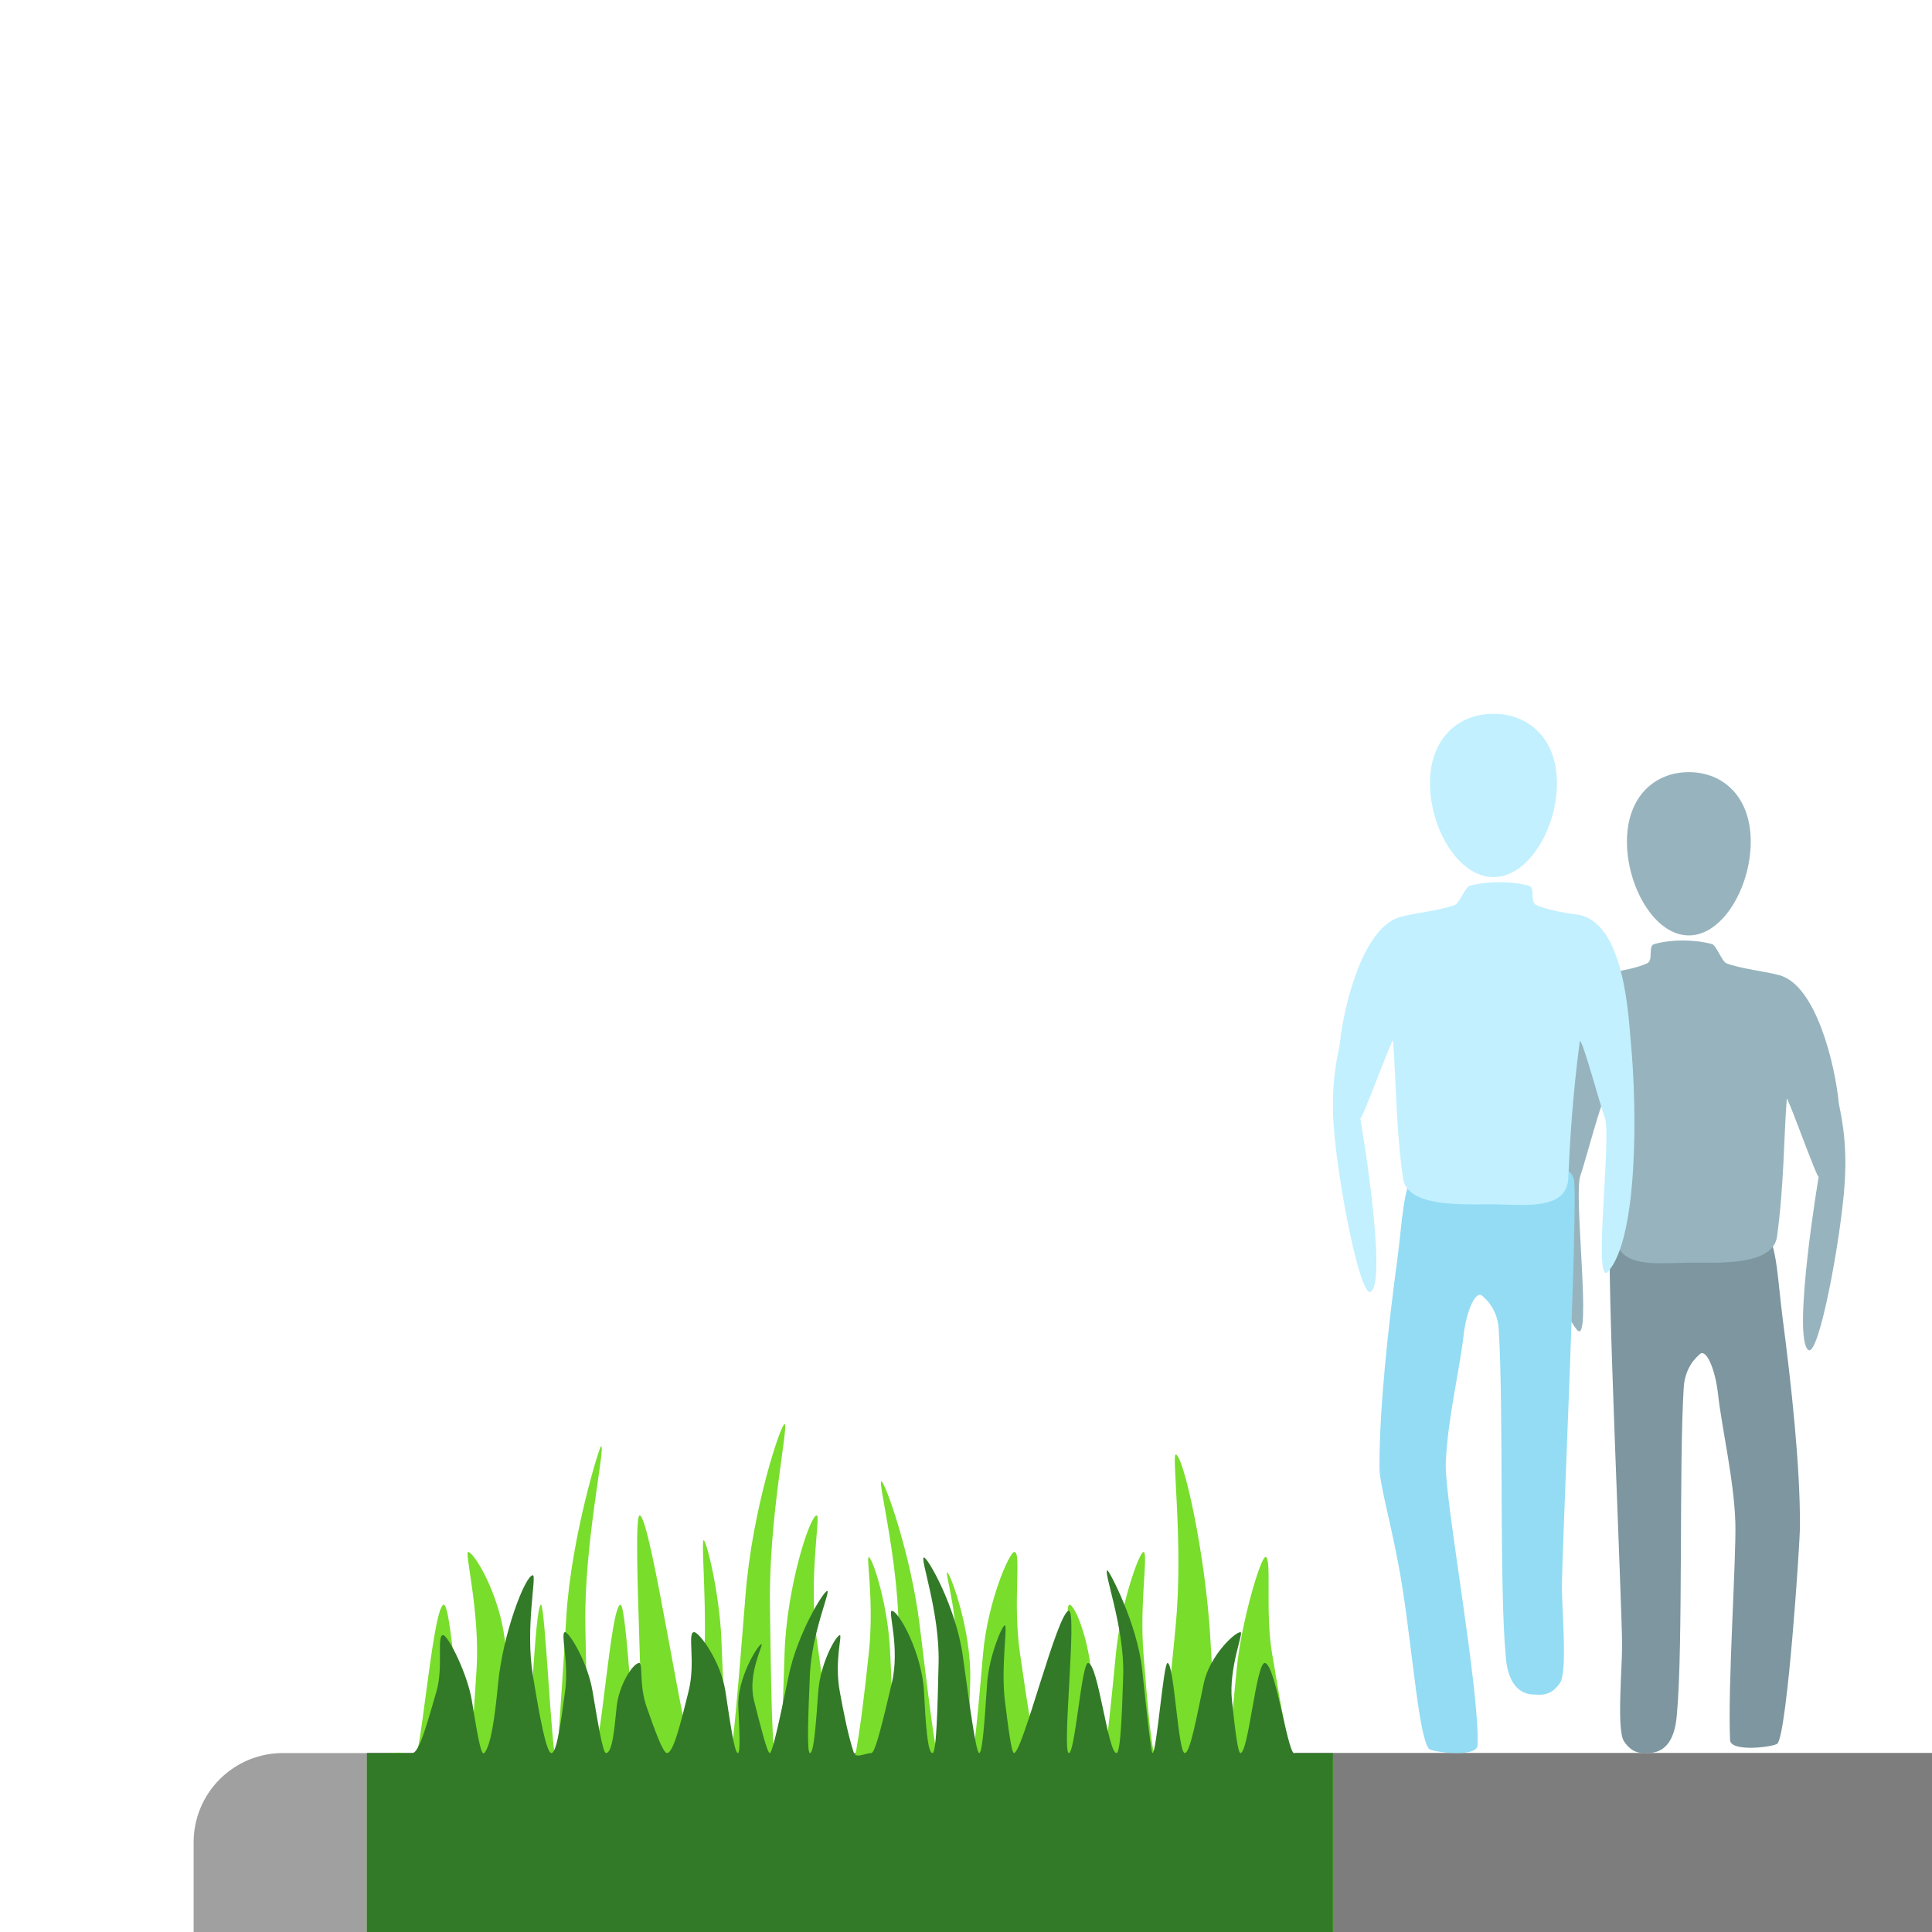
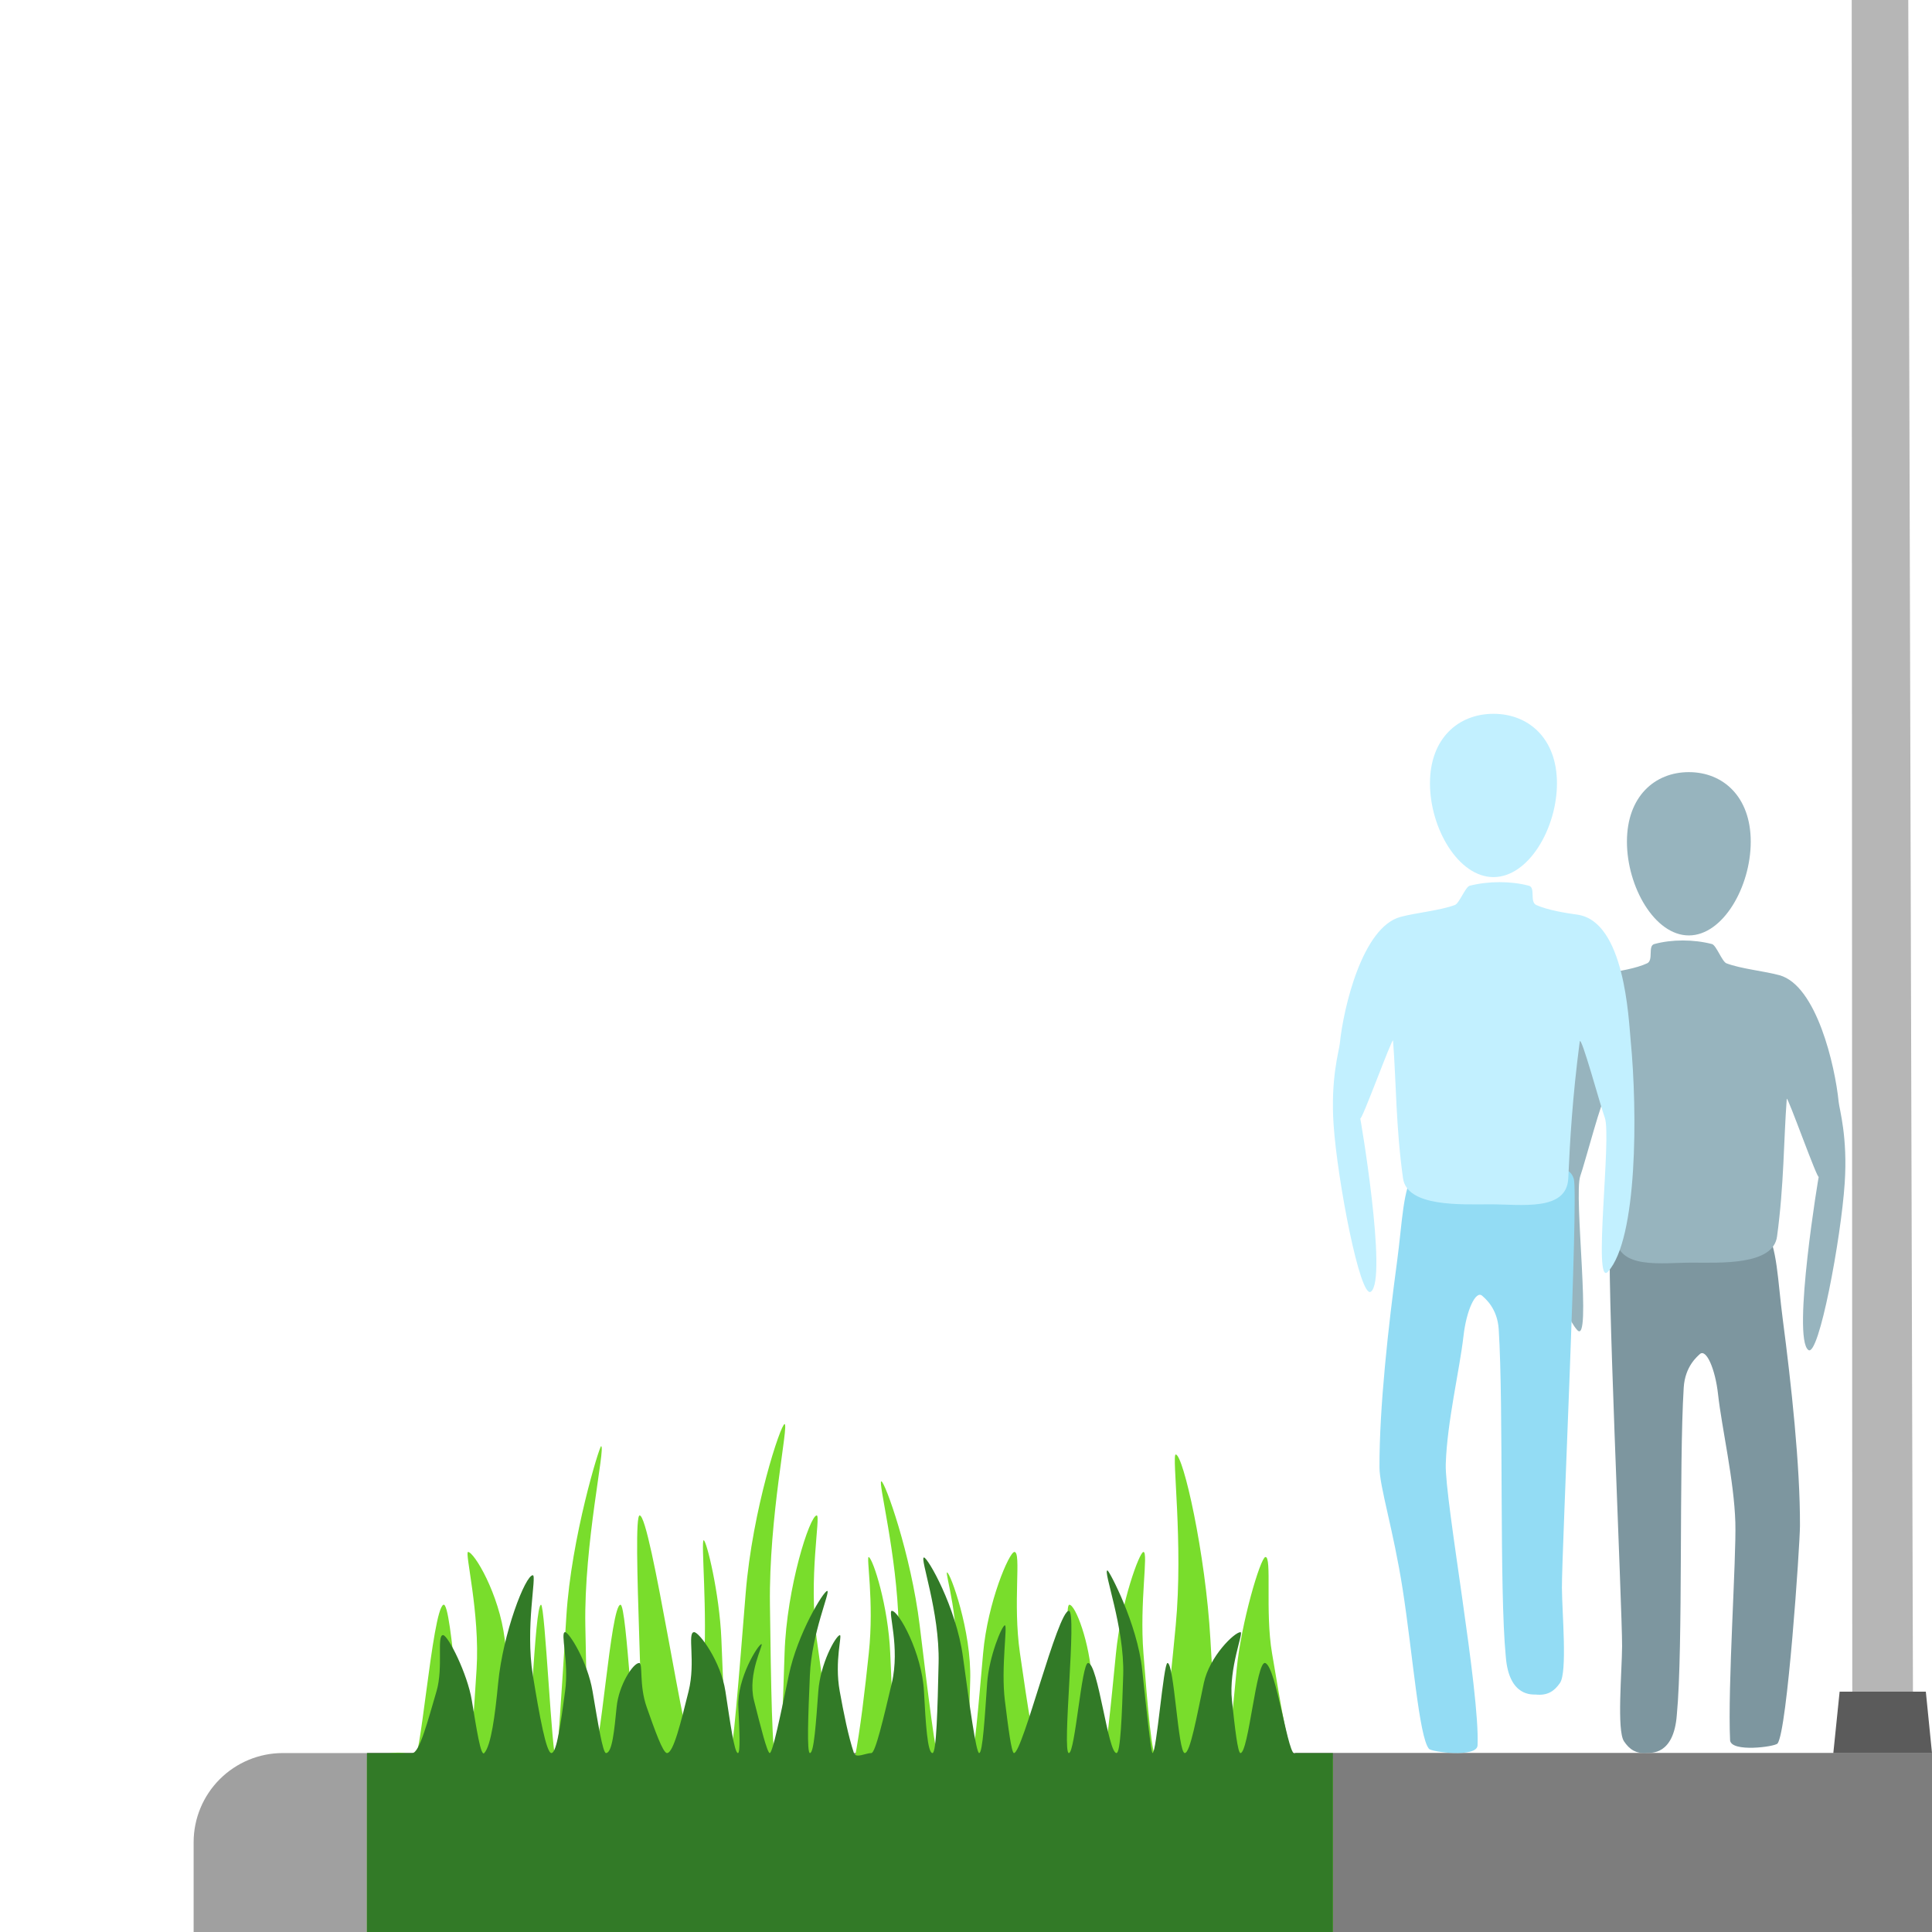
<svg xmlns="http://www.w3.org/2000/svg" width="100%" height="100%" viewBox="0 0 26 26" version="1.1" xml:space="preserve" style="fill-rule:evenodd;clip-rule:evenodd;stroke-linejoin:round;stroke-miterlimit:2;">
  <g transform="matrix(1,0,0,1,13,0)">
    <g id="b">
      <g id="Sidewalk-Right-Grass">
        <g transform="matrix(0.995495,0,0,1,-10.3942,-0.690176)">
-           <path d="M26,25.482C26,25.164 25.873,24.859 25.647,24.634C25.421,24.409 25.114,24.282 24.795,24.282C20.441,24.282 5.559,24.282 1.205,24.282C0.886,24.282 0.579,24.409 0.353,24.634C0.127,24.859 -0,25.164 -0,25.482C0,25.772 0,26.69 0,26.69L26,26.69L26,25.482Z" style="fill:rgb(160,160,160);" />
+           <path d="M26,25.482C26,25.164 25.873,24.859 25.647,24.634C25.421,24.409 25.114,24.282 24.795,24.282C20.441,24.282 5.559,24.282 1.205,24.282C0.886,24.282 0.579,24.409 0.353,24.634C0.127,24.859 -0,25.164 -0,25.482C0,25.772 0,39.69 0,39.69L26,39.69L26,25.482Z" style="fill:rgb(160,160,160);" />
        </g>
        <g transform="matrix(1.10321,0,0,1,-11.6013,-0.690176)">
-           <rect x="3.213" y="24.282" width="19.087" height="2.408" style="fill:rgb(125,125,125);" />
+           <rect x="3.213" y="24.282" width="19.087" height="15.408" style="fill:rgb(125,125,125);" />
        </g>
        <g id="Grass-Median" transform="matrix(1,0,0,1,-14.5085,0)">
          <g transform="matrix(-0.845328,0,0,1.71229,23.7883,-17.9065)">
            <path d="M20.515,24.282C20.515,24.282 19.881,24.17 19.781,24.282C19.672,24.405 19.478,23.107 19.297,23.07C19.157,23.041 19.033,24.282 18.905,24.282C18.861,24.282 18.816,23.943 18.769,23.574C18.714,23.135 18.962,22.655 18.905,22.655C18.81,22.655 18.411,22.981 18.321,23.341C18.209,23.786 18.105,24.282 18.018,24.282C17.911,24.282 17.85,23.07 17.743,23.07C17.679,23.07 17.569,24.282 17.505,24.282C17.482,24.282 17.412,23.733 17.34,23.16C17.262,22.538 16.813,21.824 16.787,21.824C16.711,21.824 17.061,22.589 17.038,23.232C17.018,23.778 16.995,24.282 16.931,24.282C16.795,24.282 16.638,23.07 16.478,23.07C16.375,23.07 16.272,24.282 16.173,24.282C16.058,24.282 16.306,22.368 16.173,22.368C15.995,22.368 15.436,24.282 15.299,24.282C15.26,24.282 15.208,23.943 15.154,23.574C15.09,23.135 15.2,22.563 15.154,22.563C15.109,22.563 14.902,22.981 14.872,23.341C14.835,23.786 14.801,24.282 14.745,24.282C14.695,24.282 14.592,23.636 14.486,22.983C14.377,22.315 13.926,21.65 13.866,21.65C13.794,21.65 14.118,22.375 14.099,23.07C14.083,23.692 14.064,24.282 14.002,24.282C13.922,24.282 13.893,23.884 13.866,23.45C13.833,22.934 13.465,22.368 13.354,22.368C13.287,22.368 13.489,22.857 13.354,23.341C13.222,23.814 13.092,24.282 13.029,24.282C12.939,24.282 12.781,24.358 12.751,24.282C12.661,24.055 12.587,23.74 12.525,23.45C12.437,23.041 12.572,22.682 12.525,22.695C12.454,22.715 12.217,23.077 12.184,23.45C12.148,23.86 12.116,24.282 12.051,24.282C11.999,24.282 12.023,23.764 12.05,23.232C12.077,22.673 12.382,22.1 12.326,22.1C12.269,22.1 11.853,22.673 11.715,23.232C11.584,23.764 11.457,24.282 11.411,24.282C11.371,24.282 11.266,23.929 11.16,23.574C11.053,23.212 11.319,22.816 11.279,22.816C11.23,22.816 10.887,23.275 10.911,23.664C10.93,23.987 10.945,24.282 10.904,24.282C10.847,24.282 10.78,23.863 10.705,23.45C10.633,23.05 10.289,22.655 10.207,22.655C10.092,22.655 10.236,23.05 10.119,23.45C9.997,23.863 9.879,24.282 9.775,24.282C9.71,24.282 9.58,23.971 9.452,23.664C9.327,23.365 9.396,23.07 9.332,23.07C9.236,23.07 9.007,23.365 8.973,23.664C8.937,23.971 8.903,24.282 8.804,24.282C8.752,24.282 8.673,23.863 8.59,23.45C8.51,23.05 8.216,22.655 8.153,22.655C8.07,22.655 8.217,23.05 8.153,23.45C8.087,23.863 8.021,24.282 7.935,24.282C7.853,24.282 7.744,23.778 7.639,23.232C7.516,22.589 7.705,21.889 7.639,21.889C7.519,21.889 7.164,22.668 7.087,23.341C7.037,23.785 6.973,24.183 6.866,24.282C6.81,24.334 6.743,23.955 6.668,23.574C6.598,23.214 6.292,22.702 6.212,22.695C6.104,22.687 6.218,23.128 6.106,23.45C5.969,23.843 5.835,24.282 5.72,24.282L5.137,24.282L5.137,25.642L20.515,25.642L20.515,24.282Z" style="fill:rgb(121,221,44);" />
          </g>
          <g transform="matrix(0.845328,0,0,1,2.22147,-0.690176)">
-             <path d="M20.376,24.282L19.781,24.282C19.672,24.405 19.478,23.107 19.297,23.07C19.157,23.041 19.033,24.282 18.905,24.282C18.861,24.282 18.816,23.943 18.769,23.574C18.714,23.135 18.962,22.655 18.905,22.655C18.81,22.655 18.411,22.981 18.321,23.341C18.209,23.786 18.105,24.282 18.018,24.282C17.911,24.282 17.85,23.07 17.743,23.07C17.679,23.07 17.569,24.282 17.505,24.282C17.482,24.282 17.412,23.733 17.34,23.16C17.262,22.538 16.813,21.824 16.787,21.824C16.711,21.824 17.061,22.589 17.038,23.232C17.018,23.778 16.995,24.282 16.931,24.282C16.795,24.282 16.638,23.07 16.478,23.07C16.375,23.07 16.272,24.282 16.173,24.282C16.058,24.282 16.306,22.368 16.173,22.368C15.995,22.368 15.436,24.282 15.299,24.282C15.26,24.282 15.208,23.943 15.154,23.574C15.09,23.135 15.2,22.563 15.154,22.563C15.109,22.563 14.902,22.981 14.872,23.341C14.835,23.786 14.801,24.282 14.745,24.282C14.695,24.282 14.592,23.636 14.486,22.983C14.377,22.315 13.926,21.65 13.866,21.65C13.794,21.65 14.118,22.375 14.099,23.07C14.083,23.692 14.064,24.282 14.002,24.282C13.922,24.282 13.893,23.884 13.866,23.45C13.833,22.934 13.465,22.368 13.354,22.368C13.287,22.368 13.489,22.857 13.354,23.341C13.222,23.814 13.092,24.282 13.029,24.282C12.939,24.282 12.781,24.358 12.751,24.282C12.661,24.055 12.587,23.74 12.525,23.45C12.437,23.041 12.572,22.682 12.525,22.695C12.454,22.715 12.217,23.077 12.184,23.45C12.148,23.86 12.116,24.282 12.051,24.282C11.999,24.282 12.023,23.764 12.05,23.232C12.077,22.673 12.382,22.1 12.326,22.1C12.269,22.1 11.853,22.673 11.715,23.232C11.584,23.764 11.457,24.282 11.411,24.282C11.371,24.282 11.266,23.929 11.16,23.574C11.053,23.212 11.319,22.816 11.279,22.816C11.23,22.816 10.887,23.275 10.911,23.664C10.93,23.987 10.945,24.282 10.904,24.282C10.847,24.282 10.78,23.863 10.705,23.45C10.633,23.05 10.289,22.655 10.207,22.655C10.092,22.655 10.236,23.05 10.119,23.45C9.997,23.863 9.879,24.282 9.775,24.282C9.71,24.282 9.58,23.971 9.452,23.664C9.327,23.365 9.396,23.07 9.332,23.07C9.236,23.07 9.007,23.365 8.973,23.664C8.937,23.971 8.903,24.282 8.804,24.282C8.752,24.282 8.673,23.863 8.59,23.45C8.51,23.05 8.216,22.655 8.153,22.655C8.07,22.655 8.217,23.05 8.153,23.45C8.087,23.863 8.021,24.282 7.935,24.282C7.853,24.282 7.744,23.778 7.639,23.232C7.516,22.589 7.705,21.889 7.639,21.889C7.519,21.889 7.164,22.668 7.087,23.341C7.037,23.785 6.973,24.183 6.866,24.282C6.81,24.334 6.743,23.955 6.668,23.574C6.598,23.214 6.292,22.702 6.212,22.695C6.104,22.687 6.218,23.128 6.106,23.45C5.969,23.843 5.835,24.282 5.72,24.282L4.998,24.282L4.998,26.69L20.376,26.69L20.376,24.282Z" style="fill:rgb(50,122,39);" />
+             <path d="M20.376,24.282L19.781,24.282C19.672,24.405 19.478,23.107 19.297,23.07C19.157,23.041 19.033,24.282 18.905,24.282C18.861,24.282 18.816,23.943 18.769,23.574C18.714,23.135 18.962,22.655 18.905,22.655C18.81,22.655 18.411,22.981 18.321,23.341C18.209,23.786 18.105,24.282 18.018,24.282C17.911,24.282 17.85,23.07 17.743,23.07C17.679,23.07 17.569,24.282 17.505,24.282C17.482,24.282 17.412,23.733 17.34,23.16C17.262,22.538 16.813,21.824 16.787,21.824C16.711,21.824 17.061,22.589 17.038,23.232C17.018,23.778 16.995,24.282 16.931,24.282C16.795,24.282 16.638,23.07 16.478,23.07C16.375,23.07 16.272,24.282 16.173,24.282C16.058,24.282 16.306,22.368 16.173,22.368C15.995,22.368 15.436,24.282 15.299,24.282C15.26,24.282 15.208,23.943 15.154,23.574C15.09,23.135 15.2,22.563 15.154,22.563C15.109,22.563 14.902,22.981 14.872,23.341C14.835,23.786 14.801,24.282 14.745,24.282C14.695,24.282 14.592,23.636 14.486,22.983C14.377,22.315 13.926,21.65 13.866,21.65C13.794,21.65 14.118,22.375 14.099,23.07C14.083,23.692 14.064,24.282 14.002,24.282C13.922,24.282 13.893,23.884 13.866,23.45C13.833,22.934 13.465,22.368 13.354,22.368C13.287,22.368 13.489,22.857 13.354,23.341C13.222,23.814 13.092,24.282 13.029,24.282C12.939,24.282 12.781,24.358 12.751,24.282C12.661,24.055 12.587,23.74 12.525,23.45C12.437,23.041 12.572,22.682 12.525,22.695C12.454,22.715 12.217,23.077 12.184,23.45C12.148,23.86 12.116,24.282 12.051,24.282C11.999,24.282 12.023,23.764 12.05,23.232C12.077,22.673 12.382,22.1 12.326,22.1C12.269,22.1 11.853,22.673 11.715,23.232C11.584,23.764 11.457,24.282 11.411,24.282C11.371,24.282 11.266,23.929 11.16,23.574C11.053,23.212 11.319,22.816 11.279,22.816C11.23,22.816 10.887,23.275 10.911,23.664C10.93,23.987 10.945,24.282 10.904,24.282C10.847,24.282 10.78,23.863 10.705,23.45C10.633,23.05 10.289,22.655 10.207,22.655C10.092,22.655 10.236,23.05 10.119,23.45C9.997,23.863 9.879,24.282 9.775,24.282C9.71,24.282 9.58,23.971 9.452,23.664C9.327,23.365 9.396,23.07 9.332,23.07C9.236,23.07 9.007,23.365 8.973,23.664C8.937,23.971 8.903,24.282 8.804,24.282C8.752,24.282 8.673,23.863 8.59,23.45C8.51,23.05 8.216,22.655 8.153,22.655C8.07,22.655 8.217,23.05 8.153,23.45C8.087,23.863 8.021,24.282 7.935,24.282C7.853,24.282 7.744,23.778 7.639,23.232C7.516,22.589 7.705,21.889 7.639,21.889C7.519,21.889 7.164,22.668 7.087,23.341C7.037,23.785 6.973,24.183 6.866,24.282C6.81,24.334 6.743,23.955 6.668,23.574C6.598,23.214 6.292,22.702 6.212,22.695C6.104,22.687 6.218,23.128 6.106,23.45C5.969,23.843 5.835,24.282 5.72,24.282L4.998,24.282L4.998,39.69L20.376,39.69L20.376,24.282Z" style="fill:rgb(50,122,39);" />
          </g>
        </g>
        <g transform="matrix(0.538296,0,0,0.538296,2.20049,9.23831)">
          <g transform="matrix(-0.975012,0,0,1,19.9658,1.45571)">
            <g transform="matrix(-0.842726,1.03204e-16,-1.11579e-16,-0.911114,17.3945,27.9104)">
              <path d="M10.977,17.122C10.831,16.699 11.336,6.86 11.329,5.898C11.324,5.198 11.164,3.586 11.387,3.287C11.551,3.067 11.752,2.935 12.108,2.97C12.181,2.977 12.901,2.887 12.994,4.011C13.19,5.854 13.056,10.841 13.204,12.993C13.244,13.579 13.621,13.848 13.692,13.91C13.884,14.074 14.163,13.514 14.249,12.807C14.364,11.876 14.737,10.447 14.775,9.29C14.807,8.312 14.538,4.782 14.615,3.314C14.652,2.979 15.976,3.136 16.058,3.227C16.354,3.556 16.739,8.668 16.741,9.202C16.748,10.845 16.476,13.091 16.218,14.864C16.06,15.945 16.056,16.84 15.692,17.34C15.2,18.016 14.307,17.064 13.25,16.985C12.328,16.916 11.218,17.816 10.977,17.122Z" style="fill:rgb(125,150,159);fill-rule:nonzero;" />
            </g>
            <g transform="matrix(0.842726,0,0,0.842726,8.63844,6.4292)">
              <path d="M-3.674,-1.715C-3.115,-1.857 -2.45,-1.857 -1.918,-1.715C-1.714,-1.66 -1.903,-1.237 -1.701,-1.144C-1.377,-0.995 -0.825,-0.904 -0.486,-0.858C0.923,-0.667 1.038,2.221 1.101,2.879C1.304,4.995 1.306,8.759 0.43,9.732C-0.033,10.247 0.542,5.729 0.333,5.166C0.203,4.817 -0.379,2.663 -0.411,2.912C-0.627,4.567 -0.701,5.851 -0.75,6.962C-0.793,7.955 -2.15,7.735 -3.061,7.736C-3.929,7.737 -5.533,7.821 -5.653,6.962C-5.867,5.43 -5.853,4.119 -5.949,2.879C-5.959,2.742 -6.91,5.358 -6.924,5.185C-6.935,5.048 -6.099,9.975 -6.607,10.328C-6.925,10.549 -7.6,7.024 -7.712,5.378C-7.806,4.009 -7.552,3.197 -7.528,2.967C-7.418,1.888 -6.854,-0.485 -5.729,-0.79C-5.281,-0.911 -4.549,-0.981 -4.113,-1.144C-3.981,-1.194 -3.804,-1.681 -3.674,-1.715Z" style="fill:rgb(151,180,190);fill-rule:nonzero;" />
            </g>
            <g transform="matrix(0.451179,0,0,0.58023,4.54853,0.685696)">
              <path d="M3.518,0C5.46,0 7.036,1.055 7.036,2.996C7.036,4.938 5.46,7.036 3.518,7.036C1.576,7.036 0,4.938 0,2.996C0,1.055 1.576,0 3.518,0Z" style="fill:rgb(151,180,190);" />
            </g>
          </g>
          <g transform="matrix(1,0,0,1,2.96302,-0.00238321)">
            <g transform="matrix(-0.842726,1.03204e-16,-1.11579e-16,-0.911114,17.3945,27.9104)">
              <path d="M10.977,17.122C10.831,16.699 11.336,6.86 11.329,5.898C11.324,5.198 11.164,3.586 11.387,3.287C11.551,3.067 11.752,2.935 12.108,2.97C12.181,2.977 12.901,2.887 12.994,4.011C13.19,5.854 13.056,10.841 13.204,12.993C13.244,13.579 13.621,13.848 13.692,13.91C13.884,14.074 14.163,13.514 14.249,12.807C14.364,11.876 14.737,10.447 14.775,9.29C14.807,8.312 13.755,3.036 13.832,1.568C13.868,1.233 15.193,1.391 15.274,1.481C15.57,1.81 15.754,4.083 16.054,5.862C16.333,7.513 16.739,8.668 16.741,9.202C16.748,10.845 16.476,13.091 16.218,14.864C16.06,15.945 16.056,16.84 15.692,17.34C15.2,18.016 14.307,17.064 13.25,16.985C12.328,16.916 11.218,17.816 10.977,17.122Z" style="fill:rgb(147,220,244);fill-rule:nonzero;" />
            </g>
            <g transform="matrix(0.842726,0,0,0.842726,8.63844,6.4292)">
              <path d="M-3.674,-1.715C-3.115,-1.857 -2.45,-1.857 -1.918,-1.715C-1.714,-1.66 -1.903,-1.237 -1.701,-1.144C-1.377,-0.995 -0.825,-0.904 -0.486,-0.858C0.923,-0.667 1.038,2.221 1.101,2.879C1.304,4.995 1.306,8.759 0.43,9.732C-0.033,10.247 0.542,5.729 0.333,5.166C0.203,4.817 -0.379,2.663 -0.411,2.912C-0.627,4.567 -0.701,5.851 -0.75,6.962C-0.793,7.955 -2.15,7.735 -3.061,7.736C-3.929,7.737 -5.533,7.821 -5.653,6.962C-5.867,5.43 -5.853,4.119 -5.949,2.879C-5.959,2.742 -6.91,5.358 -6.924,5.185C-6.935,5.048 -6.099,9.975 -6.607,10.328C-6.925,10.549 -7.6,7.024 -7.712,5.378C-7.806,4.009 -7.552,3.197 -7.528,2.967C-7.418,1.888 -6.854,-0.485 -5.729,-0.79C-5.281,-0.911 -4.549,-0.981 -4.113,-1.144C-3.981,-1.194 -3.804,-1.681 -3.674,-1.715Z" style="fill:rgb(194,240,255);fill-rule:nonzero;" />
            </g>
            <g transform="matrix(0.451179,0,0,0.58023,4.54853,0.685696)">
              <path d="M3.518,0C5.46,0 7.036,1.055 7.036,2.996C7.036,4.938 5.46,7.036 3.518,7.036C1.576,7.036 0,4.938 0,2.996C0,1.055 1.576,0 3.518,0Z" style="fill:rgb(194,240,255);" />
            </g>
          </g>
        </g>
      </g>
    </g>
  </g>
+   <g id="Street-Lamp">
+     <g transform="matrix(1.01033,0,0,0.787888,-0.0874172,4.59095)">
+       <path d="M15.642,-28.594L14.912,-28.818L15.358,-29.249L24.921,-23.204L25.083,-0.219L25.107,-23.204L24.921,-23.763L14.912,-29.43L13.507,-29.249L12.61,-29.524C12.61,-29.524 12.669,-28.999 13.99,-28.594C15.31,-28.188 15.642,-28.594 15.642,-28.594Z" style="fill:rgb(255,225,0);" />
+     </g>
+     <path d="M15.716,-18.139L24.928,-13.37L25.182,5.477L25.596,5.477L25.182,-15.23L15.716,-18.873L15.716,-19.108L12.686,-19.598C12.686,-19.598 12.373,-19.633 12.378,-19.108C12.381,-18.763 12.653,-18.671 12.653,-18.671L15.716,-17.938L15.716,-18.139Z" style="fill:rgb(204,204,204);" />
+     <g transform="matrix(1.01033,0,0,0.787888,-0.0874172,4.59095)">
+       <path d="M25.462,-25.653L24.746,-25.653L24.759,23.592L25.568,23.592L25.462,-25.653Z" style="fill:rgb(182,182,182);" />
+     </g>
+     <g transform="matrix(1.80416,0,0,0.0403742,-19.9971,22.6396)">
+       <path d="M25.449,3.122L24.806,3.122L24.759,23.592L25.495,23.592L25.449,3.122Z" style="fill:rgb(91,91,91);" />
+     </g>
+   </g>
</svg>
